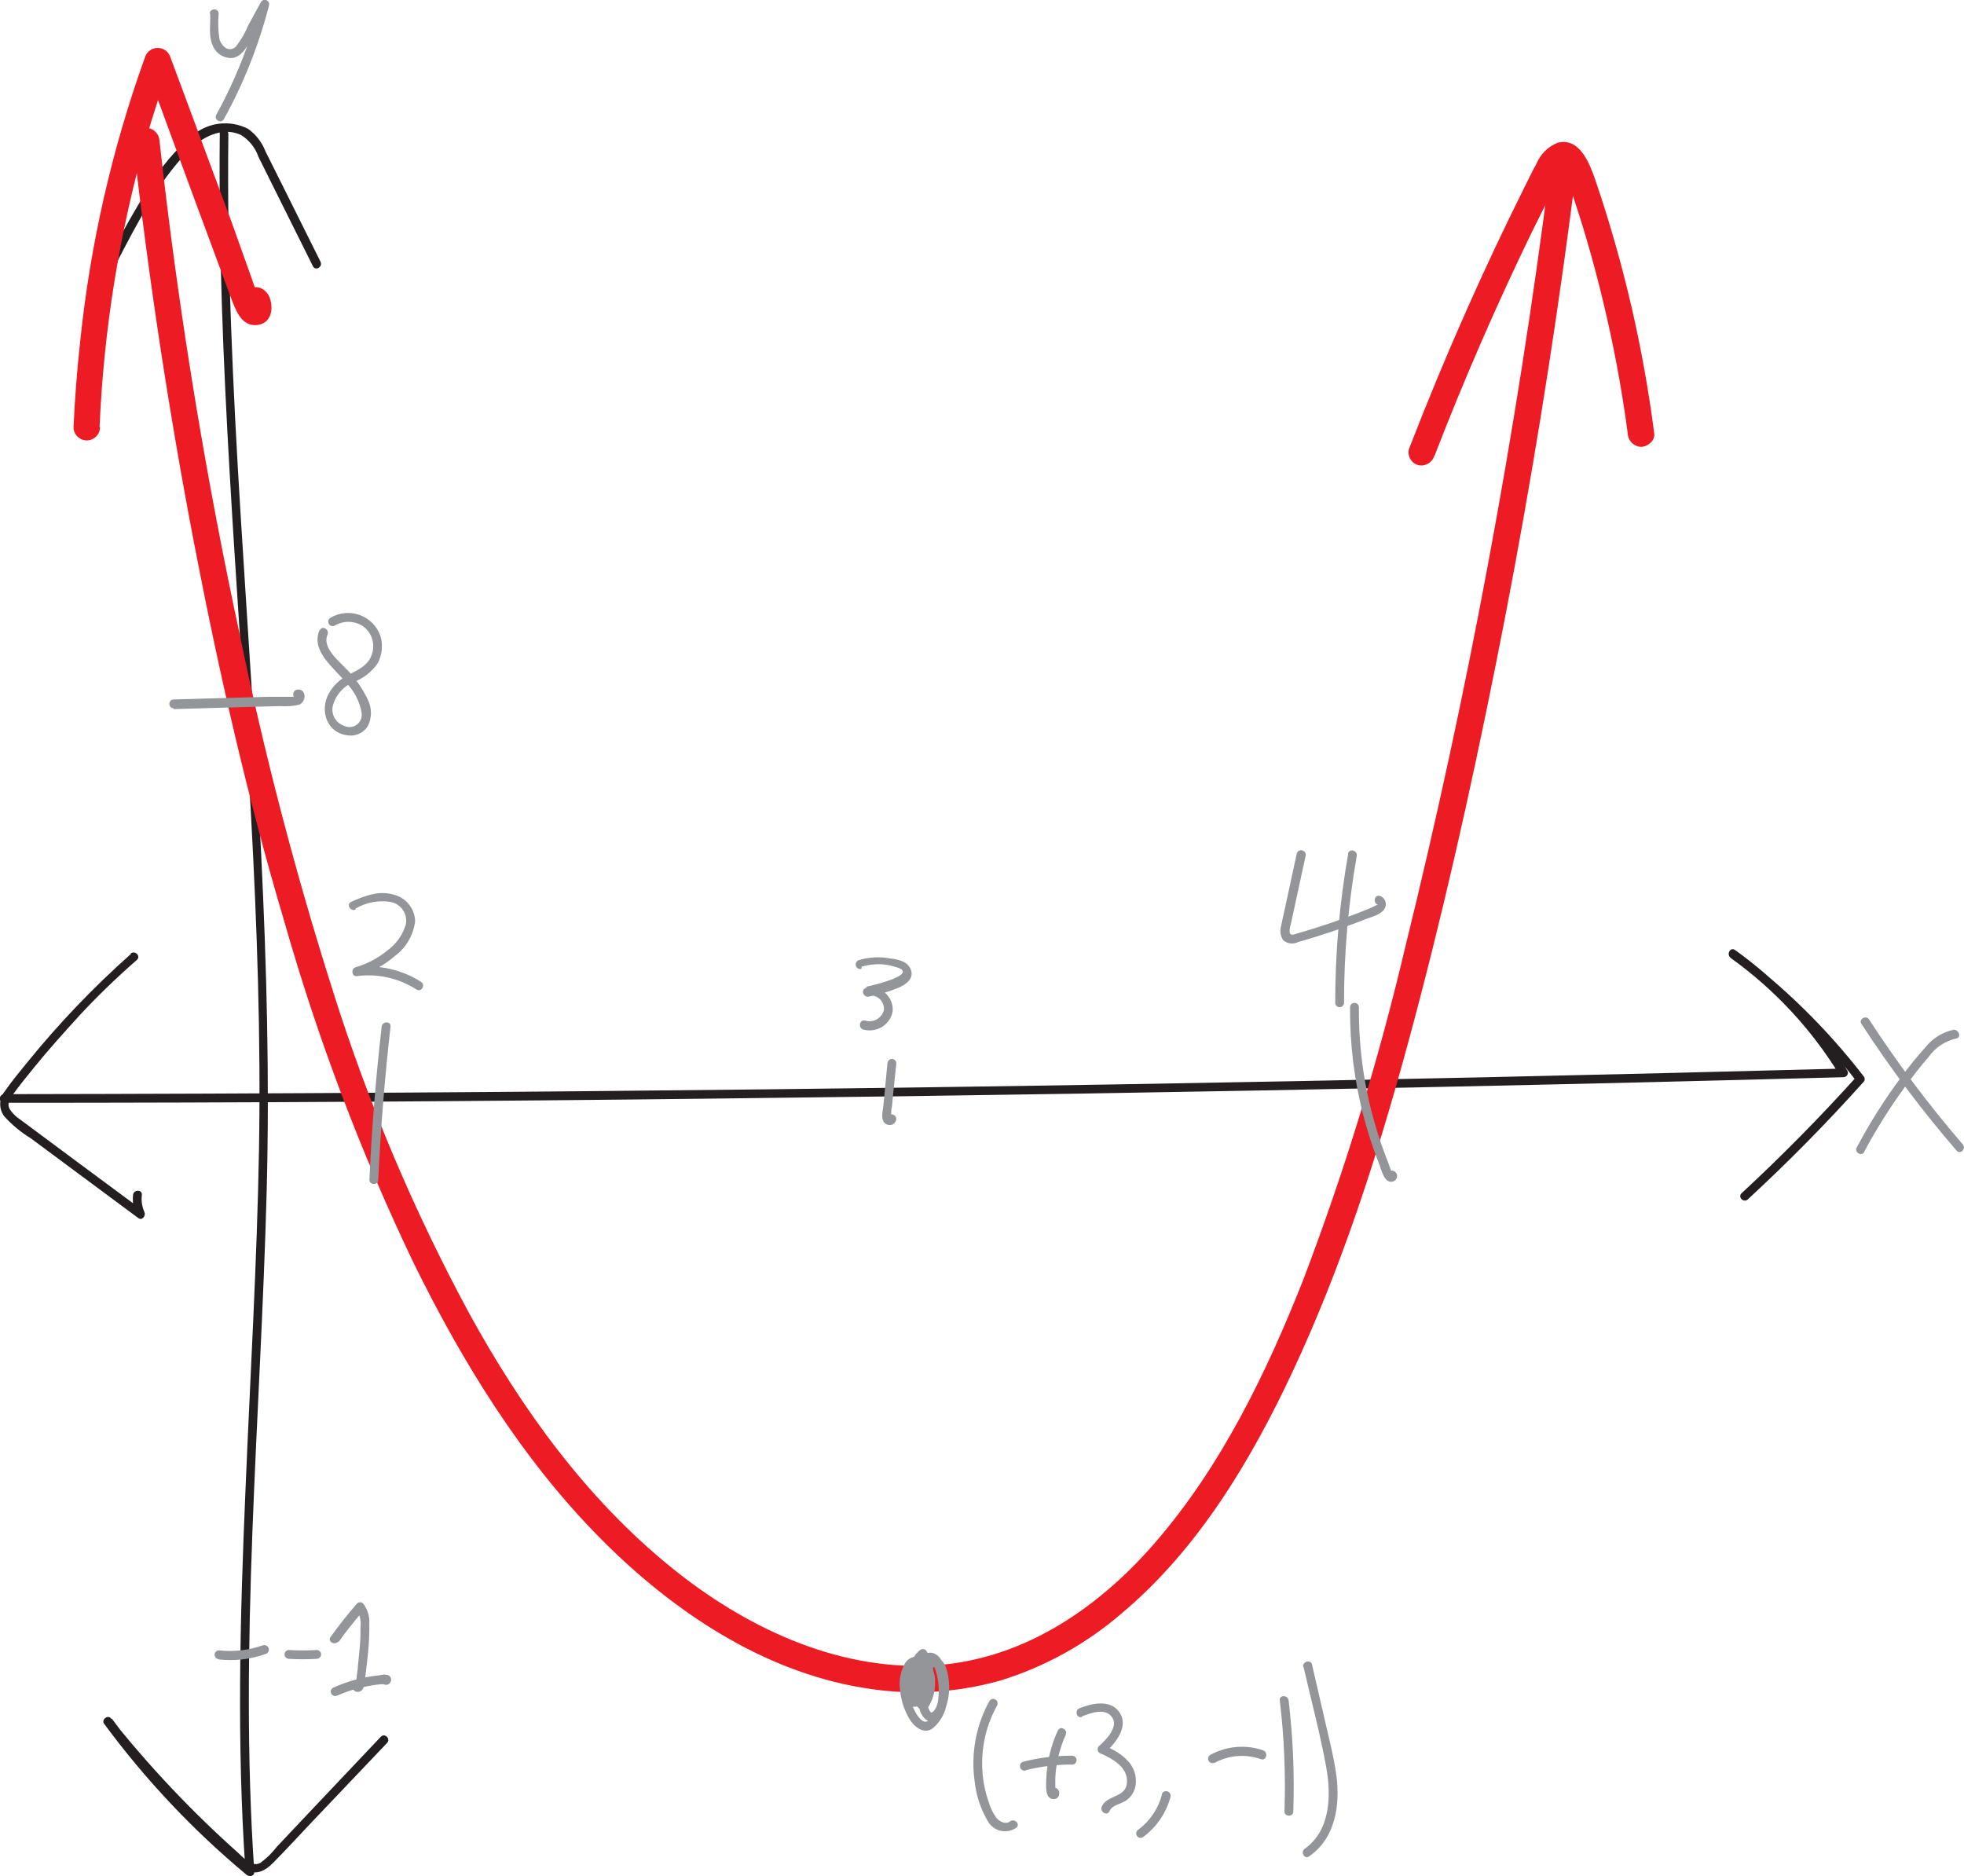
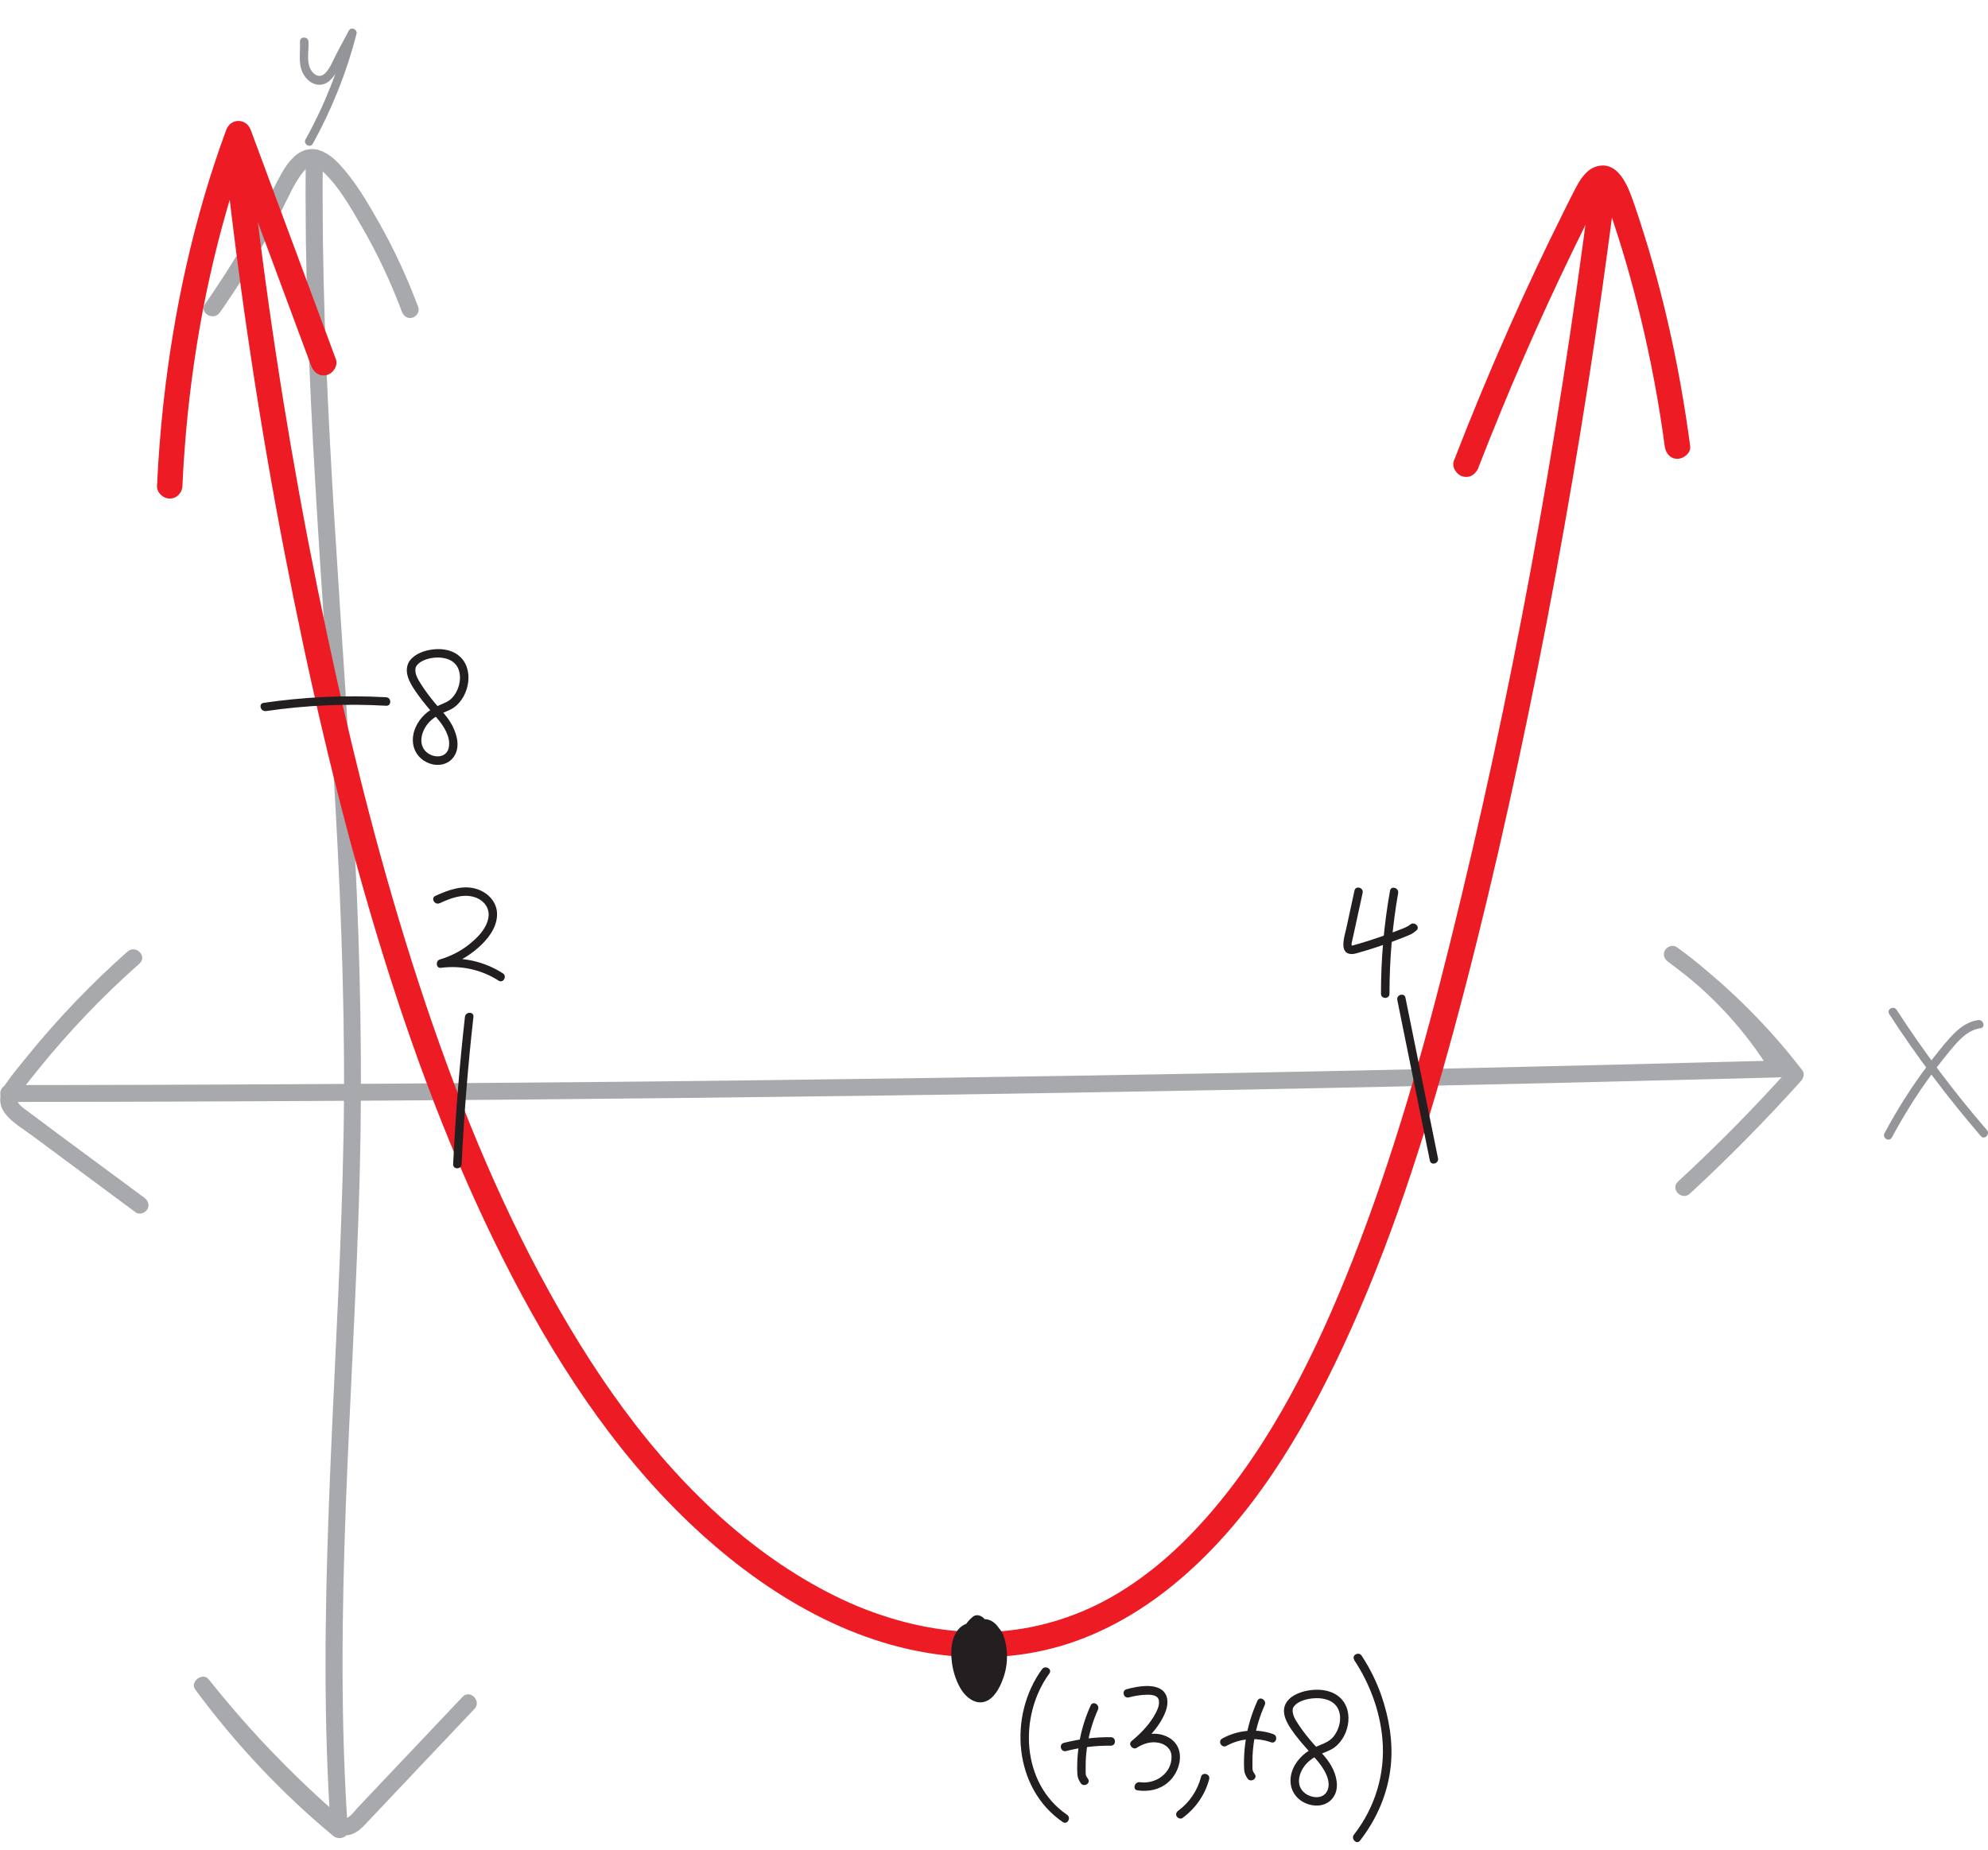
- <svg xmlns="http://www.w3.org/2000/svg" id="Layer_1" data-name="Layer 1" viewBox="0 0 222.49 212.44">
+ <svg xmlns="http://www.w3.org/2000/svg" id="Layer_2" data-name="Layer 2" viewBox="0 0 233.97 217.69">
  <defs>
-     <style>.cls-1{fill:#231f20;}.cls-2{fill:#939598;}.cls-3{fill:#ed1c24;}</style>
+     <style>
+       .cls-1 {
+         fill: #231f20;
+       }
+ 
+       .cls-2 {
+         fill: #ed1c24;
+       }
+ 
+       .cls-3 {
+         fill: #939598;
+       }
+ 
+       .cls-4 {
+         fill: #a7a9ac;
+       }
+     </style>
  </defs>
-   <path class="cls-1" d="M42,32.31c1.19-2.29,2.37-4.58,3.7-6.78a32.1,32.1,0,0,1,4.5-6.11c1.53-1.54,3.82-2.84,6-1.85a4.73,4.73,0,0,1,2,2.49l1.89,3.8,4.28,8.59c.28.58,1.15.07.86-.51l-4.11-8.25c-.71-1.42-1.41-2.83-2.12-4.24a5.61,5.61,0,0,0-2-2.58,5.72,5.72,0,0,0-6.19.69,22.21,22.21,0,0,0-5,5.93,93.89,93.89,0,0,0-4.66,8.31c-.3.57.57,1.08.86.51Z" transform="translate(-28.92 -2.29)" />
-   <path class="cls-1" d="M53.82,17.38c-.29,25.71,2.1,51.33,3.52,77,.7,12.7,1.14,25.42.92,38.14s-1,25.71-1.53,38.56c-.62,14.39-1,28.81,0,43.19l.85-.35A96.61,96.61,0,0,1,41.6,197l-.79.61c2.4,3,4.92,5.9,7.59,8.67q2,2.08,4.09,4.06a37.43,37.43,0,0,0,4,3.62c1.31.9,2.43.33,3.43-.7,1.46-1.48,2.86-3,4.29-4.52l8.56-9c.44-.46-.26-1.17-.71-.7l-7.76,8.2-4,4.24a9.58,9.58,0,0,1-1.87,1.84c-1,.55-1.94-.6-2.61-1.2a123.09,123.09,0,0,1-14.33-15.17c-.35-.44-1.12.15-.78.61a97.61,97.61,0,0,0,16.17,17.14c.3.25.88.12.85-.36-1.76-25.69.72-51.39,1.4-77.08s-1.38-51.1-2.95-76.62c-.88-14.38-1.56-28.77-1.39-43.17a.5.5,0,0,0-1,0Z" transform="translate(-28.92 -2.29)" />
-   <path class="cls-2" d="M239.79,118.28a131.86,131.86,0,0,0,10.78,14.36c.42.49,1.12-.22.7-.71a131,131,0,0,1-10.62-14.16c-.35-.53-1.22,0-.86.51Z" transform="translate(-28.92 -2.29)" />
-   <path class="cls-2" d="M240.09,132.79a62,62,0,0,1,4.63-7.37c.85-1.16,1.74-2.31,2.69-3.4a5.2,5.2,0,0,1,3.1-2.08c.63-.09.36-1-.27-1a5.62,5.62,0,0,0-3.21,2,43.1,43.1,0,0,0-2.77,3.42,61.2,61.2,0,0,0-5,7.92c-.31.57.56,1.07.86.5Z" transform="translate(-28.92 -2.29)" />
-   <path class="cls-2" d="M52.73,3.83C52.8,5,52.51,6.28,53,7.4a2.25,2.25,0,0,0,2.25,1.46c1-.15,1.55-1.1,2-1.93L59.34,3l-.92-.38a53.67,53.67,0,0,1-5,12.67c-.31.56.55,1.07.86.5A54.81,54.81,0,0,0,59.39,2.92a.5.5,0,0,0-.92-.38L57,5.24a9.68,9.68,0,0,1-1.36,2.33c-.75.72-1.59,0-1.85-.81a11.47,11.47,0,0,1-.1-2.93c0-.64-1-.64-1,0Z" transform="translate(-28.92 -2.29)" />
-   <path class="cls-1" d="M29.4,127.22q40.76,0,81.5-.49,40.54-.45,81.08-1.31,22.89-.48,45.78-1.1a.5.5,0,0,0,.43-.75,47,47,0,0,0-12.72-13.66c-.53-.38-1,.49-.51.87a72.42,72.42,0,0,1,14.27,14l.08-.6q-6.24,6.93-13.09,13.28c-.48.44.23,1.14.7.7q6.86-6.33,13.09-13.28a.48.48,0,0,0,.08-.6,74.17,74.17,0,0,0-14.62-14.35l-.51.87a45.64,45.64,0,0,1,12.37,13.3l.43-.76q-40.74,1.09-81.48,1.78-40.54.68-81.09.94-22.89.15-45.79.18a.5.5,0,0,0,0,1Z" transform="translate(-28.92 -2.29)" />
-   <path class="cls-1" d="M43.75,110.36A104.27,104.27,0,0,0,32,122.65c-.86,1.06-1.76,2.13-2.54,3.27a2.3,2.3,0,0,0-.07,2.82,13.57,13.57,0,0,0,3,2.49l3.8,2.82,8.4,6.23c.45.33.87-.28.69-.68a3.6,3.6,0,0,1-.29-1.94c.07-.64-.93-.64-1,0a4.65,4.65,0,0,0,.42,2.44l.69-.68c-4.64-3.44-9.28-6.86-13.9-10.31a4,4,0,0,1-1.18-1.17c-.33-.61,0-1.17.38-1.68.76-1.05,1.59-2.07,2.41-3.08,1.67-2.06,3.43-4,5.25-6q3-3.21,6.37-6.15c.48-.43-.23-1.13-.71-.71Z" transform="translate(-28.92 -2.29)" />
-   <path class="cls-3" d="M40.2,50.68a141.47,141.47,0,0,1,5.26-32.62c.82-2.85,1.74-5.68,2.77-8.47H45.34L51,25l2.89,7.79c.48,1.28.93,2.57,1.43,3.84s1.19,2.64,2.72,2.48,1.85-1.65,1.51-2.85a1.91,1.91,0,0,0-1.23-1.38,1.63,1.63,0,0,0-1.91.84A1.56,1.56,0,0,0,57,37.73a1.52,1.52,0,0,0,2-.54.39.39,0,0,1,.08-.14l-.54.54.05,0-.76.2-.31,0-.66-.38-.13-.18c.08.13-.09-.16-.07-.15s0,.33,0,0c0,.11,0,.13,0,0v-.1l1.74-.64s.08.29,0-.05a1.3,1.3,0,0,0-.14-.26c-.42-.91-.71-1.92-1.06-2.86L55.1,27.29,50.74,15.54,48.23,8.79a1.51,1.51,0,0,0-2.89,0A136.43,136.43,0,0,0,38,41q-.53,4.83-.75,9.68a1.5,1.5,0,0,0,3,0Z" transform="translate(-28.92 -2.29)" />
-   <path class="cls-3" d="M44,18.26q2.57,23,6.95,45.8c2.77,14.34,6,28.61,10.18,42.63A245.18,245.18,0,0,0,75.7,145.21c5.57,11.37,12.37,22.44,21.34,31.46,8,8.06,18.18,14.93,29.59,16.81a35.37,35.37,0,0,0,15.55-.79A38.29,38.29,0,0,0,156,185.05c8.62-7.23,14.63-17.29,19.35-27.37,5.57-11.89,9.61-24.47,13.05-37.12,3.85-14.16,7.07-28.51,9.95-42.89q4.5-22.44,7.67-45.11c.53-3.73,1-7.46,1.5-11.19a1.51,1.51,0,0,0-1.5-1.5,1.53,1.53,0,0,0-1.5,1.5q-2.85,22.43-7,44.66-4.07,21.87-9.39,43.48a298.24,298.24,0,0,1-11.55,37.7c-4.18,10.6-9.34,21.24-16.86,29.9-6.58,7.58-15.26,13.41-25.54,13.87-10.74.47-21-4.47-29.17-11.09-9.66-7.81-17-18-22.95-28.84a208.19,208.19,0,0,1-15.39-36.38A402.43,402.43,0,0,1,56,73.81Q51.26,51.7,48.32,29.27c-.48-3.67-.92-7.33-1.33-11a1.55,1.55,0,0,0-1.5-1.5,1.51,1.51,0,0,0-1.5,1.5Z" transform="translate(-28.92 -2.29)" />
-   <path class="cls-3" d="M191.43,53.93q5-12.94,11.07-25.44c1-2,2-4,3-6a5.54,5.54,0,0,1,.65-1.05c.17-.18.24-.11,0-.07-.05,0-.53,0-.47-.09a6.13,6.13,0,0,1,.53.8,11,11,0,0,1,.48,1.19c1.48,4.25,2.73,8.57,3.78,12.94a145.27,145.27,0,0,1,2.85,15.2,1.56,1.56,0,0,0,1.5,1.5c.73,0,1.61-.69,1.5-1.5a147.31,147.31,0,0,0-6.67-28.72c-.63-1.82-1.77-4.9-4.3-4.22A4.32,4.32,0,0,0,203,20.79c-.56,1-1.07,2.1-1.6,3.15q-3.27,6.57-6.26,13.3-3.49,7.86-6.6,15.89a1.5,1.5,0,0,0,1,1.84,1.54,1.54,0,0,0,1.85-1Z" transform="translate(-28.92 -2.29)" />
-   <path class="cls-2" d="M72.16,118.59q-1,8.66-1.39,17.35c0,.64,1,.64,1,0q.41-8.7,1.39-17.35c.07-.64-.93-.63-1,0Z" transform="translate(-28.92 -2.29)" />
-   <path class="cls-2" d="M69.19,105.22a6,6,0,0,1,4-.75,2.17,2.17,0,0,1,1.7,2.56,5.7,5.7,0,0,1-2.17,3,10.11,10.11,0,0,1-3.53,1.84c-.52.15-.45,1.06.13,1a10.09,10.09,0,0,1,6.79,1.52c.55.35,1.05-.52.51-.87a11,11,0,0,0-7.3-1.65l.13,1a11.13,11.13,0,0,0,4.23-2.3,5.74,5.74,0,0,0,2.27-3.93,3.2,3.2,0,0,0-2.43-3c-1.65-.5-3.33.14-4.82.82-.59.27-.08,1.13.5.87Z" transform="translate(-28.92 -2.29)" />
-   <path class="cls-2" d="M181.86,116.48a47.42,47.42,0,0,0,1.46,12,48.25,48.25,0,0,0,1.85,5.72c.23.56.48,1.8,1.19,1.95s1.12-.7.59-1.12-1.22.31-.71.71l.07.06-.14-.36v-.06l.29-.23-.1,0,.39.05c-.28-.13-.41-.82-.53-1.1s-.31-.78-.45-1.18c-.29-.76-.55-1.53-.79-2.3-.47-1.51-.87-3-1.19-4.59a46.44,46.44,0,0,1-.93-9.63.5.5,0,0,0-1,0Z" transform="translate(-28.92 -2.29)" />
-   <path class="cls-2" d="M175.82,99l-1.17,5.41c-.19.9-.41,1.8-.58,2.71a1.92,1.92,0,0,0,.21,1.67A1.52,1.52,0,0,0,176,109c.86-.24,1.71-.5,2.56-.77q2.53-.81,5-1.79c.68-.27,1.7-.49,2.15-1.11a1,1,0,0,0-.45-1.54c-.61-.22-.87.74-.27,1-.11,0-.68.32-.84.38l-1.23.49c-.77.3-1.54.59-2.31.86q-2.37.84-4.78,1.53c-.3.08-.71.29-.81-.11a2.54,2.54,0,0,1,.14-1l.54-2.5,1.13-5.21c.13-.62-.83-.89-1-.26Z" transform="translate(-28.92 -2.29)" />
-   <path class="cls-2" d="M181.65,99a96.65,96.65,0,0,0-1.47,16.89.5.5,0,0,0,1,0,94.64,94.64,0,0,1,1.44-16.63c.11-.63-.85-.9-1-.26Z" transform="translate(-28.92 -2.29)" />
-   <path class="cls-2" d="M48.59,82.62l9.71-.28,2.33-.06a7.5,7.5,0,0,0,2.12-.14c.9-.29.93-1.84-.14-1.73-.63.07-.64,1.07,0,1a.5.5,0,0,0-.5-.18l-.5,0-.73,0-1.72,0-3.57.1-7,.2c-.64,0-.64,1,0,1Z" transform="translate(-28.92 -2.29)" />
-   <path class="cls-2" d="M65.13,73.64c-1.07,2.44,1.71,4.35,3,6a6.27,6.27,0,0,1,1.76,3.44,1.39,1.39,0,0,1-2,1.43,1.94,1.94,0,0,1-1.23-2.4,4,4,0,0,1,2.31-2.55,5.71,5.71,0,0,0,2.74-2.14,4.08,4.08,0,0,0,.31-3.08,3.89,3.89,0,0,0-5.67-2.06.5.5,0,0,0,.51.87,3,3,0,0,1,3.16.07,2.77,2.77,0,0,1,1.07,3.05c-.35,1.34-1.5,1.85-2.62,2.43A5.23,5.23,0,0,0,66.09,81c-.93,1.91-.11,4.28,2.16,4.59a2.33,2.33,0,0,0,2.32-1,3.38,3.38,0,0,0,0-3.08,12.79,12.79,0,0,0-2.65-3.67c-.84-.87-2.5-2.28-1.9-3.65.26-.58-.6-1.09-.86-.51Z" transform="translate(-28.92 -2.29)" />
-   <path class="cls-2" d="M133.2,192.55a2,2,0,0,1,.45-2.44l-.68-.18a3.83,3.83,0,0,1,.26,3.79,3.37,3.37,0,0,1-.54.81c-.19.2-.31.33-.4,0a3.79,3.79,0,0,1,.45-2.15,6,6,0,0,1,.55-1c.18-.28.44-.67.78-.76.65-.16.88,1.06,1,1.47a7.92,7.92,0,0,1,.15,2.57,2.91,2.91,0,0,1-.23,1c-.09.19-.32.61-.56.63s-.55-1.19-.62-1.47a5.54,5.54,0,0,1-.14-1.9,2.34,2.34,0,0,1,.65-1.47c.17-.17.42-.43.63-.22a2.15,2.15,0,0,1,.35,1,6.12,6.12,0,0,1-.71,4.27c-.16.27-.39.72-.71.82s-.71-.26-.9-.51a5.52,5.52,0,0,1-.94-2.13,5.85,5.85,0,0,1-.09-2.6c.1-.45.46-1.39,1.1-1.09s.79,1.38.8,2a4.11,4.11,0,0,1-.75,2.4l.79-.1a3.25,3.25,0,0,1-.71-4.34l-.68.18a1,1,0,0,1,.3,1.32,1.06,1.06,0,0,1-1.32.4l.12.92s.12-.11.17-.06c.5.4,1.21-.3.71-.71a1.1,1.1,0,0,0-1.38-.1.51.51,0,0,0,.12.92,2.06,2.06,0,0,0,2.5-1,2.08,2.08,0,0,0-.72-2.6.51.51,0,0,0-.68.18,4.23,4.23,0,0,0,.86,5.56.5.5,0,0,0,.78-.1,5.09,5.09,0,0,0,.89-3,3.28,3.28,0,0,0-1.21-2.69,1.61,1.61,0,0,0-2.24.62,4.74,4.74,0,0,0-.51,3,7.78,7.78,0,0,0,1,3.14c.49.86,1.52,1.83,2.58,1.24a4.55,4.55,0,0,0,1.64-2.59,6.93,6.93,0,0,0,.25-3.23c-.12-.86-.45-2.3-1.59-2.23-.88.06-1.57,1-1.85,1.75a5.3,5.3,0,0,0-.14,2.71,9.54,9.54,0,0,0,.29,1.2,2.16,2.16,0,0,0,.76,1.33c.85.53,1.72-.26,2.08-1a6.35,6.35,0,0,0,.32-3.32c-.11-1-.3-2.33-1.16-3s-1.86,0-2.42.75a6.65,6.65,0,0,0-1.33,3.57,1.62,1.62,0,0,0,.49,1.29,1.1,1.1,0,0,0,1.38,0,4.31,4.31,0,0,0,1.45-2.91,4.72,4.72,0,0,0-.75-3.14.5.5,0,0,0-.68-.18,2.94,2.94,0,0,0-.81,3.8.5.5,0,0,0,.86-.5Z" transform="translate(-28.92 -2.29)" />
-   <path class="cls-2" d="M141,195a14.63,14.63,0,0,0-1.66,9.15,11,11,0,0,0,1.44,4.37,2.23,2.23,0,0,0,3.27.82c.5-.4-.21-1.1-.71-.71s-1.2,0-1.54-.4a5.6,5.6,0,0,1-.86-1.75,13.22,13.22,0,0,1-.74-3.69,13.48,13.48,0,0,1,1.67-7.28A.5.5,0,0,0,141,195Z" transform="translate(-28.92 -2.29)" />
-   <path class="cls-2" d="M145.11,202.83a20.83,20.83,0,0,1,5.27-.64.5.5,0,0,0,0-1,22,22,0,0,0-5.53.67.5.5,0,0,0,.26,1Z" transform="translate(-28.92 -2.29)" />
-   <path class="cls-2" d="M151.47,196.74c.92-.36,2.59-1,3.36,0,.93,1.12-.64,2.67-1.43,3.37a.5.5,0,0,0,.11.78c1.41.61,3.27,1.61,3.07,3.43-.19,1.65-2.26,1.29-2.85,2.64-.25.59.61,1.1.87.51.32-.75,1.43-.82,2-1.29a2.61,2.61,0,0,0,1-2.14c0-2.08-1.87-3.28-3.58-4l.1.78c1.19-1.06,2.74-3,1.59-4.58-1-1.45-3.09-1-4.49-.44-.6.23-.34,1.2.26,1Z" transform="translate(-28.92 -2.29)" />
-   <path class="cls-2" d="M166.51,202a6.43,6.43,0,0,1,5.25-.42c.61.21.87-.75.27-1a7.41,7.41,0,0,0-6,.51.5.5,0,0,0,.5.87Z" transform="translate(-28.92 -2.29)" />
-   <path class="cls-2" d="M173.9,194.92a82.6,82.6,0,0,1,.53,12.58c0,.64,1,.64,1,0a82.6,82.6,0,0,0-.53-12.58c-.08-.63-1.08-.64-1,0Z" transform="translate(-28.92 -2.29)" />
-   <path class="cls-2" d="M176.59,191.13c.87,3.78,1.88,7.55,2.57,11.36.58,3.18.49,7.18-2.44,9.24-.52.37,0,1.24.5.86,3-2.07,3.53-5.83,3.09-9.18-.28-2.07-.82-4.11-1.28-6.14l-1.48-6.41c-.14-.62-1.11-.36-1,.27Z" transform="translate(-28.92 -2.29)" />
-   <path class="cls-2" d="M148.78,198.28a14.52,14.52,0,0,0-1.34,5.61c0,.65-.19,2.15.79,2.21s.88-1.49-.08-1.28c-.63.13-.36,1.1.26,1h-.18l-.3-.23c.42,0,.59-.17.54-.4a1.1,1.1,0,0,1,0-.18c0-.12,0-.25,0-.38,0-.3,0-.59,0-.89a11.27,11.27,0,0,1,.18-1.64,13.56,13.56,0,0,1,1-3.28c.27-.58-.6-1.08-.87-.5Z" transform="translate(-28.92 -2.29)" />
-   <path class="cls-2" d="M160.56,205.56a7.29,7.29,0,0,1-2.68,4,.5.5,0,0,0-.18.68.49.49,0,0,0,.68.18,8.25,8.25,0,0,0,3.14-4.57.5.5,0,0,0-1-.26Z" transform="translate(-28.92 -2.29)" />
-   <path class="cls-2" d="M129.45,122.76,129,127.5c-.06.59-.34,1.52.13,2a.8.8,0,0,0,.78.21.72.72,0,0,0,.54-.67.5.5,0,0,0-1,0v.06l.07-.25c.18-.34.29.1.36-.07a1.31,1.31,0,0,0,0-.35c0-.25,0-.5.08-.75l.16-1.65.34-3.28a.5.5,0,0,0-.5-.5.51.51,0,0,0-.5.5Z" transform="translate(-28.92 -2.29)" />
-   <path class="cls-2" d="M126.53,111.8a6.76,6.76,0,0,1,2.53-.25,5.85,5.85,0,0,1,1.19.25c.26.07.78.19.92.46.41.78-3.61,1.71-4.11,1.81l.27,1a1.52,1.52,0,0,1,1.72,1.66,1.69,1.69,0,0,1-2.11,1.18c-.61-.19-.87.77-.26,1a2.66,2.66,0,0,0,3.36-2,2.51,2.51,0,0,0-3-2.71c-.63.14-.36,1.09.27,1a17.41,17.41,0,0,0,3.36-1c.8-.34,1.84-1,1.43-2.07s-1.7-1.17-2.56-1.3a7.53,7.53,0,0,0-3.3.22.5.5,0,0,0,.27,1Z" transform="translate(-28.92 -2.29)" />
-   <path class="cls-2" d="M53.69,190.28a11.94,11.94,0,0,0,5.3-.61.5.5,0,0,0-.26-1,11.23,11.23,0,0,1-5,.58.5.5,0,0,0-.5.5.51.51,0,0,0,.5.5Z" transform="translate(-28.92 -2.29)" />
-   <path class="cls-2" d="M61.65,190.21a25.47,25.47,0,0,0,3.15,0,.51.51,0,0,0,.5-.5.5.5,0,0,0-.5-.5,25.47,25.47,0,0,1-3.15,0,.5.5,0,0,0-.5.5.51.51,0,0,0,.5.5Z" transform="translate(-28.92 -2.29)" />
-   <path class="cls-2" d="M67.24,188.35c.88-1.24,1.83-2.43,2.83-3.58h-.71a2.65,2.65,0,0,1,.4,1.77c0,.76,0,1.52-.08,2.28s-.13,1.53-.22,2.28c0,.35-.09.7-.13,1.05,0,.18,0,.35-.07.53l-.06.39c-.06.22,0,.23.1,0l.38,0h0l.23.56v-.06c.09-.63-.87-.9-1-.26v0a.51.51,0,0,0,.23.57.69.69,0,0,0,.84-.18,2.3,2.3,0,0,0,.29-1.22c.14-1.05.27-2.1.36-3.15a28.73,28.73,0,0,0,.13-3.08,3.48,3.48,0,0,0-.69-2.3.5.5,0,0,0-.71,0q-1.58,1.83-3,3.79c-.37.52.5,1,.87.5Z" transform="translate(-28.92 -2.29)" />
-   <path class="cls-2" d="M67.1,194.39a15.18,15.18,0,0,1,2.71-.92c.45-.11.91-.2,1.36-.27q.36-.06.72-.09a1.74,1.74,0,0,1,.59,0l-.22-.13,0,0-.15-.35v0l.07-.25,0,0,.18-.18,0,0,.25-.07h0l.43.25,0,0a.51.51,0,0,0-.68-.18.49.49,0,0,0-.18.68.56.56,0,0,0,.88.11.59.59,0,0,0-.12-.92,1.68,1.68,0,0,0-1,0q-.57.06-1.14.15a16.82,16.82,0,0,0-4.16,1.27.5.5,0,1,0,.51.86Z" transform="translate(-28.92 -2.29)" />
+   <g id="Layer_1-2" data-name="Layer 1">
+     <g>
+       <path class="cls-4" d="M25.87,36.8c1.97-2.83,3.82-5.74,5.51-8.75.65-1.16,1.27-2.33,1.88-3.51.69-1.35,1.31-2.8,2.21-4.03.26-.36.53-.66.87-.85.2-.11.3-.11.62-.11-.33,0,.02.02.13.04.06.01.26.11,0-.01.06.03.13.06.19.09.4.24.38.22.72.53,1.88,1.74,3.22,4.15,4.5,6.35,1.89,3.24,3.49,6.64,4.8,10.15.19.51.68.85,1.23.7.49-.13.89-.72.7-1.23-1.28-3.41-2.79-6.72-4.58-9.89-1.42-2.5-2.94-5.14-4.96-7.21-1.23-1.25-2.96-2.12-4.6-1-1.13.78-1.81,2.06-2.44,3.24-.76,1.45-1.48,2.92-2.25,4.35-1.89,3.49-3.99,6.86-6.26,10.12-.74,1.06.99,2.06,1.73,1.01h0Z" />
+       <path class="cls-4" d="M35.99,18.55c-.15,12.83.38,25.66,1.12,38.46s1.7,25.62,2.4,38.44,1.15,25.56.92,38.35-.99,25.66-1.53,38.49-.88,25.64-.24,38.45c.08,1.56.17,3.13.28,4.69l1.71-.71c-5.96-4.95-11.34-10.6-15.94-16.84l-1.57,1.21c3.66,4.6,7.64,8.93,11.92,12.96,1.06.99,2.12,1.98,3.22,2.92s2.33,1.52,3.66.69c.57-.35,1.03-.88,1.49-1.37.57-.6,1.14-1.21,1.71-1.81,1.08-1.15,2.17-2.29,3.25-3.44,2.48-2.62,4.97-5.25,7.45-7.87.88-.93-.53-2.35-1.41-1.41-4.11,4.34-8.22,8.69-12.33,13.03-.36.38-.82,1.06-1.33,1.24-.48.17-.92-.34-1.25-.63-1.03-.9-2.05-1.83-3.05-2.77-2-1.88-3.94-3.83-5.81-5.84-2.13-2.29-4.16-4.67-6.11-7.11-.7-.88-2.25.3-1.57,1.21,4.71,6.38,10.15,12.18,16.25,17.24.6.5,1.77.24,1.71-.71-.88-12.79-.71-25.63-.23-38.44.49-12.83,1.28-25.65,1.62-38.49s.07-25.58-.57-38.35-1.58-25.63-2.37-38.44-1.41-25.63-1.42-38.46c0-1.57,0-3.14.03-4.7.01-1.29-1.99-1.29-2,0h0Z" />
+     </g>
+     <g>
+       <path class="cls-4" d="M1,129.72c13.58-.01,27.15-.06,40.73-.14s27.15-.2,40.73-.35c13.53-.15,27.07-.33,40.6-.55s27.06-.47,40.6-.76,27.15-.61,40.72-.96c1.67-.04,3.33-.09,5-.13.74-.02,1.27-.84.86-1.5-3.32-5.44-7.72-10.14-12.91-13.84-.44-.31-1.11-.08-1.37.36-.3.51-.08,1.05.36,1.37,5.3,3.92,10.07,8.58,14.09,13.81l.16-1.21c-4.15,4.63-8.52,9.06-13.09,13.28-.95.88.47,2.29,1.41,1.41,4.57-4.22,8.93-8.65,13.09-13.28.27-.3.43-.85.16-1.21-4.24-5.52-9.21-10.39-14.81-14.53l-1.01,1.73c4.9,3.5,9.06,7.99,12.19,13.12l.86-1.5c-13.57.36-27.14.69-40.72.99-13.57.3-27.15.56-40.72.78s-27.07.42-40.6.58c-13.53.16-27.07.28-40.6.37s-27.15.15-40.73.17c-1.67,0-3.33,0-5,0-1.29,0-1.29,2,0,2h0Z" />
+       <path class="cls-4" d="M15,112.02c-4.24,3.77-8.18,7.87-11.76,12.28-.89,1.1-1.82,2.2-2.62,3.37-.71,1.04-.84,2.28-.08,3.33.81,1.11,2.14,1.87,3.23,2.67,1.27.94,2.53,1.88,3.8,2.82,2.8,2.08,5.6,4.15,8.4,6.23.43.32,1.12.07,1.37-.36.3-.51.08-1.05-.36-1.37-4.63-3.44-9.29-6.84-13.9-10.31-.36-.27-.8-.57-1-.99-.21-.44.13-.83.38-1.17.74-1.02,1.54-2.01,2.34-2.99,1.67-2.05,3.42-4.04,5.25-5.96,2.03-2.14,4.16-4.19,6.37-6.14.96-.86-.45-2.27-1.41-1.41h0Z" />
+     </g>
+     <g>
+       <path class="cls-3" d="M222.35,119.38c3.26,5.03,6.87,9.82,10.78,14.36.42.49,1.13-.22.71-.71-3.86-4.47-7.41-9.2-10.63-14.16-.35-.54-1.22-.04-.86.5h0Z" />
+       <path class="cls-3" d="M222.66,133.9c1.37-2.56,2.91-5.03,4.63-7.37.85-1.17,1.75-2.31,2.69-3.41.84-.97,1.78-1.89,3.1-2.08.63-.09.36-1.05-.27-.96-1.31.18-2.35,1.03-3.22,1.98-.99,1.08-1.89,2.25-2.77,3.42-1.88,2.51-3.55,5.15-5.03,7.92-.3.57.56,1.07.86.5h0Z" />
+     </g>
+     <path class="cls-3" d="M35.3,4.93c.07,1.18-.22,2.45.29,3.57.39.86,1.26,1.61,2.25,1.46s1.56-1.1,2-1.94c.69-1.3,1.38-2.59,2.07-3.89l-.91-.39c-1.14,4.42-2.82,8.68-5.04,12.67-.31.56.55,1.07.86.5,2.25-4.07,3.98-8.41,5.14-12.91.14-.54-.64-.9-.91-.39-.48.9-.96,1.8-1.44,2.7-.39.74-.75,1.74-1.36,2.33-.75.72-1.58-.01-1.84-.81-.3-.92-.05-1.98-.1-2.93-.04-.64-1.04-.64-1,0h0Z" />
+     <g>
+       <path class="cls-2" d="M21.47,57.19c.51-11.03,2.2-22.01,5.26-32.62.82-2.86,1.75-5.68,2.77-8.47h-2.89c3.34,9,6.68,17.99,10.02,26.99.28.76,1.02,1.28,1.85,1.05.73-.2,1.33-1.08,1.05-1.85-3.34-9-6.68-17.99-10.02-26.99-.53-1.42-2.37-1.42-2.89,0-3.82,10.37-6.18,21.24-7.39,32.21-.35,3.22-.6,6.45-.75,9.68-.04.81.72,1.5,1.5,1.5.84,0,1.46-.69,1.5-1.5h0Z" />
+       <path class="cls-2" d="M26.56,19.37c1.71,15.33,4.01,30.6,6.94,45.75,2.78,14.36,6.05,28.64,10.18,42.67,3.86,13.1,8.49,26.02,14.48,38.31,5.57,11.41,12.38,22.54,21.36,31.59,8.02,8.08,18.18,14.97,29.6,16.88,5.25.88,10.65.69,15.77-.82s9.79-4.28,13.86-7.73c8.57-7.25,14.54-17.29,19.24-27.34,5.56-11.9,9.59-24.47,13.03-37.12,3.84-14.14,7.05-28.46,9.93-42.82s5.53-29.89,7.65-44.94c.53-3.77,1.04-7.54,1.51-11.32.1-.81-.76-1.5-1.5-1.5-.9,0-1.4.69-1.5,1.5-1.91,15-4.24,29.95-7,44.82s-5.83,29.09-9.4,43.49c-3.15,12.74-6.74,25.41-11.55,37.63-4.17,10.59-9.41,21.29-16.85,29.85-3.36,3.86-7.01,7.14-11.36,9.65s-9.34,3.98-14.29,4.18-9.98-.78-14.84-2.66-9.92-4.98-14.18-8.43c-9.64-7.79-16.94-18.01-22.91-28.78-6.38-11.5-11.28-23.78-15.37-36.27-4.42-13.51-7.89-27.31-10.85-41.2-3.13-14.7-5.68-29.52-7.63-44.43-.48-3.65-.92-7.3-1.33-10.96-.09-.81-.63-1.5-1.5-1.5-.74,0-1.59.69-1.5,1.5h0Z" />
+       <path class="cls-2" d="M174,55.03c3.35-8.62,7.03-17.12,11.07-25.44.98-2.01,1.96-4.03,3-6.01.19-.35.43-.81.65-1.04.17-.19.24-.11.03-.08-.05,0-.52.02-.47-.08.02-.03.47.67.53.8.19.38.33.78.47,1.19,1.48,4.24,2.73,8.57,3.79,12.94,1.21,5.01,2.17,10.09,2.85,15.2.11.8.61,1.5,1.5,1.5.73,0,1.61-.69,1.5-1.5-1.3-9.76-3.45-19.41-6.67-28.72-.63-1.82-1.78-4.89-4.3-4.21-1.13.3-1.85,1.35-2.38,2.32-.56,1.03-1.07,2.1-1.6,3.15-2.19,4.39-4.27,8.82-6.26,13.3-2.33,5.24-4.53,10.54-6.6,15.89-.29.76.32,1.65,1.05,1.85.85.23,1.55-.29,1.85-1.05h0Z" />
+     </g>
+     <g>
+       <path class="cls-1" d="M54.72,119.7c-.65,5.77-1.11,11.55-1.39,17.35-.03.64.97.64,1,0,.28-5.8.74-11.58,1.39-17.35.07-.64-.93-.63-1,0h0Z" />
+       <path class="cls-1" d="M51.76,106.32c1.22-.56,2.63-1.12,3.99-.74,1.16.33,1.98,1.31,1.71,2.56s-1.24,2.21-2.17,2.97c-1.04.85-2.25,1.46-3.53,1.84-.52.15-.45,1.06.13.98,2.38-.31,4.77.21,6.79,1.51.54.35,1.04-.52.5-.86-2.15-1.39-4.76-1.98-7.3-1.65l.13.98c1.56-.46,3-1.24,4.22-2.3,1.14-.99,2.24-2.35,2.27-3.93.03-1.48-1.07-2.62-2.43-3.04-1.65-.5-3.33.14-4.83.82-.58.27-.08,1.13.5.86h0Z" />
+     </g>
+     <g>
+       <path class="cls-1" d="M164.45,117.72c1.28,6.3,2.55,12.6,3.83,18.9.13.63,1.09.36.96-.27-1.28-6.3-2.55-12.6-3.83-18.9-.13-.63-1.09-.36-.96.27h0Z" />
+       <g>
+         <path class="cls-1" d="M159.41,104.84c-.32,1.49-.64,2.98-.97,4.47-.18.82-.92,2.94.6,3,.29.01.58-.08.85-.16.38-.11.75-.22,1.12-.33.65-.2,1.3-.42,1.95-.64.69-.24,1.38-.5,2.06-.77.32-.13.64-.25.95-.39.28-.12.48-.29.72-.48.5-.4-.21-1.11-.71-.71-.42.34-.94.49-1.43.69-.55.21-1.1.42-1.65.61-1.13.4-2.27.77-3.42,1.09-.09.03-.23.08-.34.09-.13,0-.04.05-.06-.03-.06-.19.06-.48.09-.66.13-.6.26-1.19.39-1.79.27-1.24.54-2.48.81-3.72.14-.63-.83-.9-.96-.27h0Z" />
+         <path class="cls-1" d="M163.59,104.86c-.71,4-1.07,8.06-1.06,12.13,0,.64,1,.64,1,0,0-3.98.33-7.94,1.02-11.86.11-.63-.85-.9-.96-.27h0Z" />
+       </g>
+     </g>
+     <g>
+       <path class="cls-1" d="M31.29,83.71c4.69-.69,9.44-.9,14.16-.63.64.04.64-.96,0-1-4.82-.27-9.65-.04-14.43.66-.63.09-.36,1.06.27.96h0Z" />
+       <path class="cls-1" d="M48,78.2c-.46,1.25.49,2.6,1.18,3.57s1.48,1.87,2.27,2.79,1.59,2.18,1.38,3.38c-.23,1.32-1.75,1.35-2.61.62-1.06-.9-.63-2.47.16-3.4.45-.54,1.05-.91,1.68-1.21.46-.21.95-.37,1.36-.66,1.86-1.32,2.47-4.68.5-6.17-.93-.71-2.18-.82-3.31-.62-.97.17-2.12.65-2.57,1.59-.27.58.59,1.09.86.5.39-.82,1.53-1.12,2.35-1.18,1.06-.07,2.25.25,2.69,1.32.47,1.14.05,2.67-.82,3.51-.37.36-.85.53-1.31.73-.65.28-1.28.64-1.8,1.12-.92.85-1.55,2.12-1.4,3.39.13,1.16.93,2.06,2.02,2.42.99.33,2.12.09,2.75-.77.79-1.09.45-2.51-.1-3.62s-1.4-1.91-2.17-2.84c-.57-.69-1.12-1.43-1.6-2.19-.36-.58-.81-1.32-.55-2.01.22-.6-.74-.87-.96-.27Z" />
+     </g>
+     <g>
+       <path class="cls-1" d="M115.23,193.78c-.3-.52-.2-1.39.27-1.75l-1.37-.36c.66.98.78,2.25.27,3.28-.14.29-.28.51-.47.71-.01.01-.08.12-.06.08l-.05.03c-.15.08-.05.08.3-.01.11.03.18.16.27.2l-.04-.08c.04.08.04.08.02.01-.02-.18-.02.24-.01-.08,0-.07,0-.13,0-.2,0,.04-.04.2.01-.11.02-.09.03-.19.05-.28.08-.37.19-.75.34-1.1s.34-.68.55-.99c.09-.13.14-.21.24-.31.06-.07.25-.23.25-.21,0,.01-.09-.02-.08-.01-.12-.08.04.02.05.03-.03-.08.01.02.03.06-.06-.09.03.07.04.07.15.26.23.6.32.97.18.8.21,1.62.14,2.44-.02.18-.04.36-.08.53-.02.07-.03.14-.06.2-.06.16.05-.1-.03.06-.03.07-.07.13-.11.19-.09.15.07-.07-.04.06-.05.07-.12.13-.18.18.11-.1-.1,0,0-.02-.03,0,.63-.03.44.1-.01,0-.1-.24-.11-.27-.11-.32-.2-.64-.27-.97-.13-.59-.2-1.1-.13-1.78-.02.15.04-.22.05-.25.03-.13.07-.26.12-.39-.05.14.09-.16.12-.21.13-.21.04-.1.22-.27.05-.05.1-.1.15-.14-.09.07.07-.04.07-.04-.04-.02-.15,0-.2-.01-.41-.13-.11-.14-.1-.03-.01-.07.02.05.03.08-.04-.09.03.08.03.08.07.2.12.42.17.63.27,1.29.02,2.72-.66,3.88-.09.15-.3.58-.47.62.12-.03.05,0-.03-.08-.09-.08-.2-.17-.29-.28-.43-.55-.68-1.29-.84-1.97-.18-.74-.25-1.66-.09-2.33.02-.07.03-.14.06-.21,0-.03.11-.29.05-.17.03-.07.07-.13.1-.19l.06-.09s-.05.05,0,0c.01-.02.13-.18.08-.09-.05.08.07-.13-.01-.01,0,0,.15-.08.02-.02.12-.06.11.03.02-.02.18.08.33.36.39.58.11.35.16.65.16,1,0,.78-.23,1.5-.68,2.15l1.57-.2c-.65-.5-.95-1.03-1.08-1.83.03.16-.01-.16-.01-.16,0-.09,0-.18,0-.27,0-.22.01-.32.03-.43.09-.47.18-.67.44-1.04l-1.37.36c-.06-.05-.05-.04.04.04-.04-.07-.03-.06.04.05.05.11.07.12.04.05.02.07.04.13.06.2-.04-.2-.01.3.02.1-.01.07-.03.14-.05.2.03-.06.02-.06,0,0-.15.26-.45.29-.76.17l.24,1.83c.12-.07.11-.08-.01-.03-.15.07-.29.03-.42-.1.42.34,1,.41,1.41,0,.35-.35.42-1.07,0-1.41-.57-.46-1.36-.64-1.99-.18-.72.53-.6,1.51.24,1.83,1.13.43,2.51-.12,3.06-1.18.61-1.17.15-2.55-.9-3.28-.46-.32-1.09-.06-1.37.36-1.28,1.89-.87,4.75.94,6.16.53.41,1.17.38,1.57-.2.65-.95,1-2.14.95-3.29s-.41-2.49-1.45-3.12-2.29-.19-2.93.8c-.6.93-.68,2.16-.58,3.24.11,1.19.44,2.35,1.04,3.39.63,1.11,1.95,2.17,3.26,1.42.97-.55,1.55-1.87,1.88-2.89.36-1.13.43-2.33.25-3.49s-.68-2.66-2.08-2.59c-1.12.05-1.97,1.15-2.33,2.11s-.3,2-.14,2.98.41,2.29,1.28,2.83c1.09.68,2.28-.21,2.77-1.19.52-1.05.52-2.42.39-3.57s-.37-2.65-1.41-3.39c-1.16-.82-2.39-.05-3.11.93-.78,1.06-1.36,2.49-1.39,3.82-.01.6.17,1.24.64,1.65.57.5,1.38.47,1.98.03,1.04-.75,1.56-2.1,1.7-3.33s-.15-2.42-.81-3.4c-.27-.41-.92-.7-1.37-.36-1.38,1.05-1.88,2.94-.99,4.49.64,1.12,2.37.11,1.73-1.01h0Z" />
+       <path class="cls-1" d="M122.64,196.49c-3.98,5.46-3.37,14.03,2.44,18,.53.36,1.03-.5.5-.86-5.39-3.68-5.72-11.64-2.08-16.63.38-.52-.49-1.02-.86-.5h0Z" />
+       <path class="cls-1" d="M125.47,206.13c1.73-.44,3.49-.65,5.27-.63.64,0,.64-.99,0-1-1.86-.02-3.73.21-5.54.67-.62.16-.36,1.12.27.96h0Z" />
+       <path class="cls-1" d="M132.85,199.82c.56-.15,1.14-.26,1.73-.3.53-.03,1.58-.11,1.78.55s-.27,1.49-.59,2.02c-.67,1.11-1.6,2.04-2.6,2.87-.44.36.13,1.09.61.79.77-.49,1.68-.79,2.6-.59.82.17,1.48.73,1.5,1.61.04,1.99-1.89,3.29-3.73,3.03-.63-.09-.9.88-.27.96,1.28.18,2.58-.07,3.58-.93.9-.76,1.49-2.04,1.4-3.23s-.87-2-1.95-2.34c-1.23-.39-2.58-.06-3.64.62l.61.79c1.14-.95,2.22-2.06,2.93-3.38.41-.77.79-1.76.47-2.63-.64-1.71-3.36-1.17-4.69-.81-.62.17-.36,1.13.27.96h0Z" />
+       <path class="cls-1" d="M144.35,205.52c1.6-.89,3.52-1.03,5.24-.42.61.21.87-.75.27-.96-1.97-.7-4.19-.49-6.02.52-.56.31-.06,1.18.5.86h0Z" />
+       <path class="cls-1" d="M159.37,195.41c1.81,2.72,3.02,5.95,3.32,9.22.38,4.09-.82,8.1-3.34,11.34-.39.5.31,1.21.71.71,2.01-2.59,3.3-5.6,3.63-8.88.27-2.78-.21-5.56-1.11-8.19-.58-1.66-1.36-3.24-2.33-4.71-.35-.53-1.22-.03-.86.5h0Z" />
+       <path class="cls-1" d="M128.37,200.74c-.66,1.47-1.14,3-1.38,4.59-.12.77-.19,1.54-.21,2.31-.01.42-.01.84.02,1.25s.17.67.39,1.02c.35.53,1.22.03.86-.5-.12-.18-.22-.3-.26-.51-.03-.15-.01-.32-.02-.47,0-.36,0-.73.01-1.09.03-.68.1-1.37.21-2.04.24-1.39.65-2.75,1.23-4.04.26-.58-.6-1.09-.86-.5h0Z" />
+       <path class="cls-1" d="M141.35,209.18c-.41,1.58-1.36,3.01-2.68,3.97-.22.16-.33.43-.18.68.13.21.46.34.68.18,1.53-1.12,2.66-2.73,3.14-4.57.16-.62-.8-.89-.96-.27h0Z" />
+       <path class="cls-1" d="M151.24,200.71c-.49,1.25.53,2.62,1.24,3.57.78,1.03,1.66,1.94,2.5,2.92.75.87,1.79,2.42,1.23,3.61-.52,1.09-2.01.86-2.76.17-1.04-.95-.5-2.52.34-3.4.52-.54,1.18-.91,1.87-1.19.48-.2.97-.37,1.39-.68,1.86-1.39,2.4-4.7.32-6.14-1-.69-2.33-.77-3.5-.55-.96.18-2.11.64-2.57,1.57-.28.57.58,1.08.86.5.4-.8,1.54-1.09,2.35-1.16,1.01-.1,2.25.1,2.85,1.02.69,1.07.31,2.66-.49,3.56-.38.42-.83.64-1.35.85-.64.26-1.27.55-1.83.97-1.02.77-1.81,1.97-1.81,3.29,0,1.19.7,2.18,1.77,2.65.97.43,2.19.41,2.99-.37.97-.95.8-2.37.3-3.51-.54-1.23-1.48-2.11-2.35-3.1-.62-.7-1.22-1.45-1.74-2.24-.39-.58-.92-1.37-.64-2.09.23-.6-.73-.86-.96-.27Z" />
+       <path class="cls-1" d="M148,200.19c-.66,1.47-1.14,3-1.38,4.59-.12.77-.19,1.54-.21,2.31-.01.42-.01.84.02,1.25s.17.67.39,1.02c.35.53,1.22.03.86-.5-.12-.18-.22-.3-.26-.51-.03-.15-.01-.32-.02-.47,0-.36,0-.73.01-1.09.03-.68.1-1.37.21-2.04.24-1.39.65-2.75,1.23-4.04.26-.58-.6-1.09-.86-.5h0Z" />
+     </g>
+   </g>
</svg>
